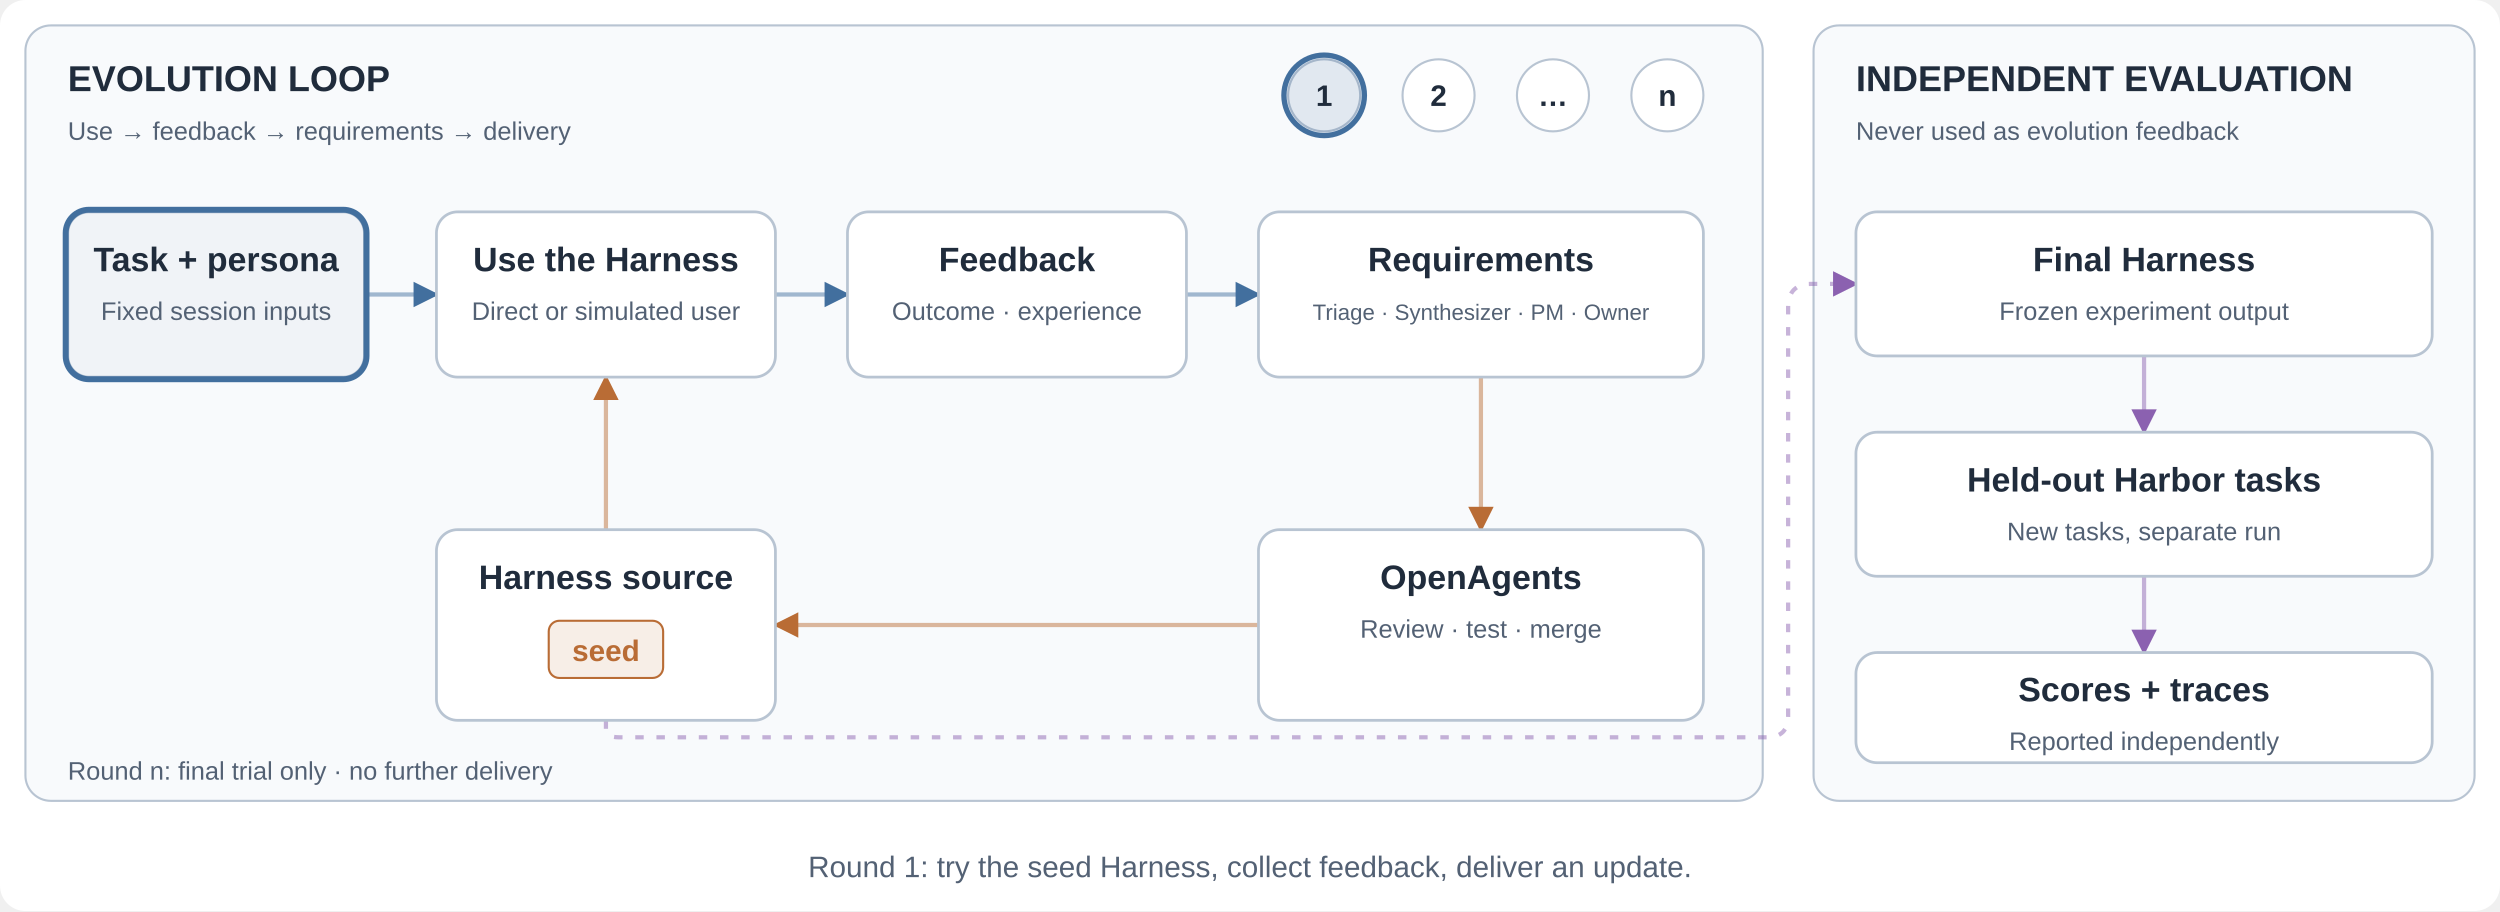
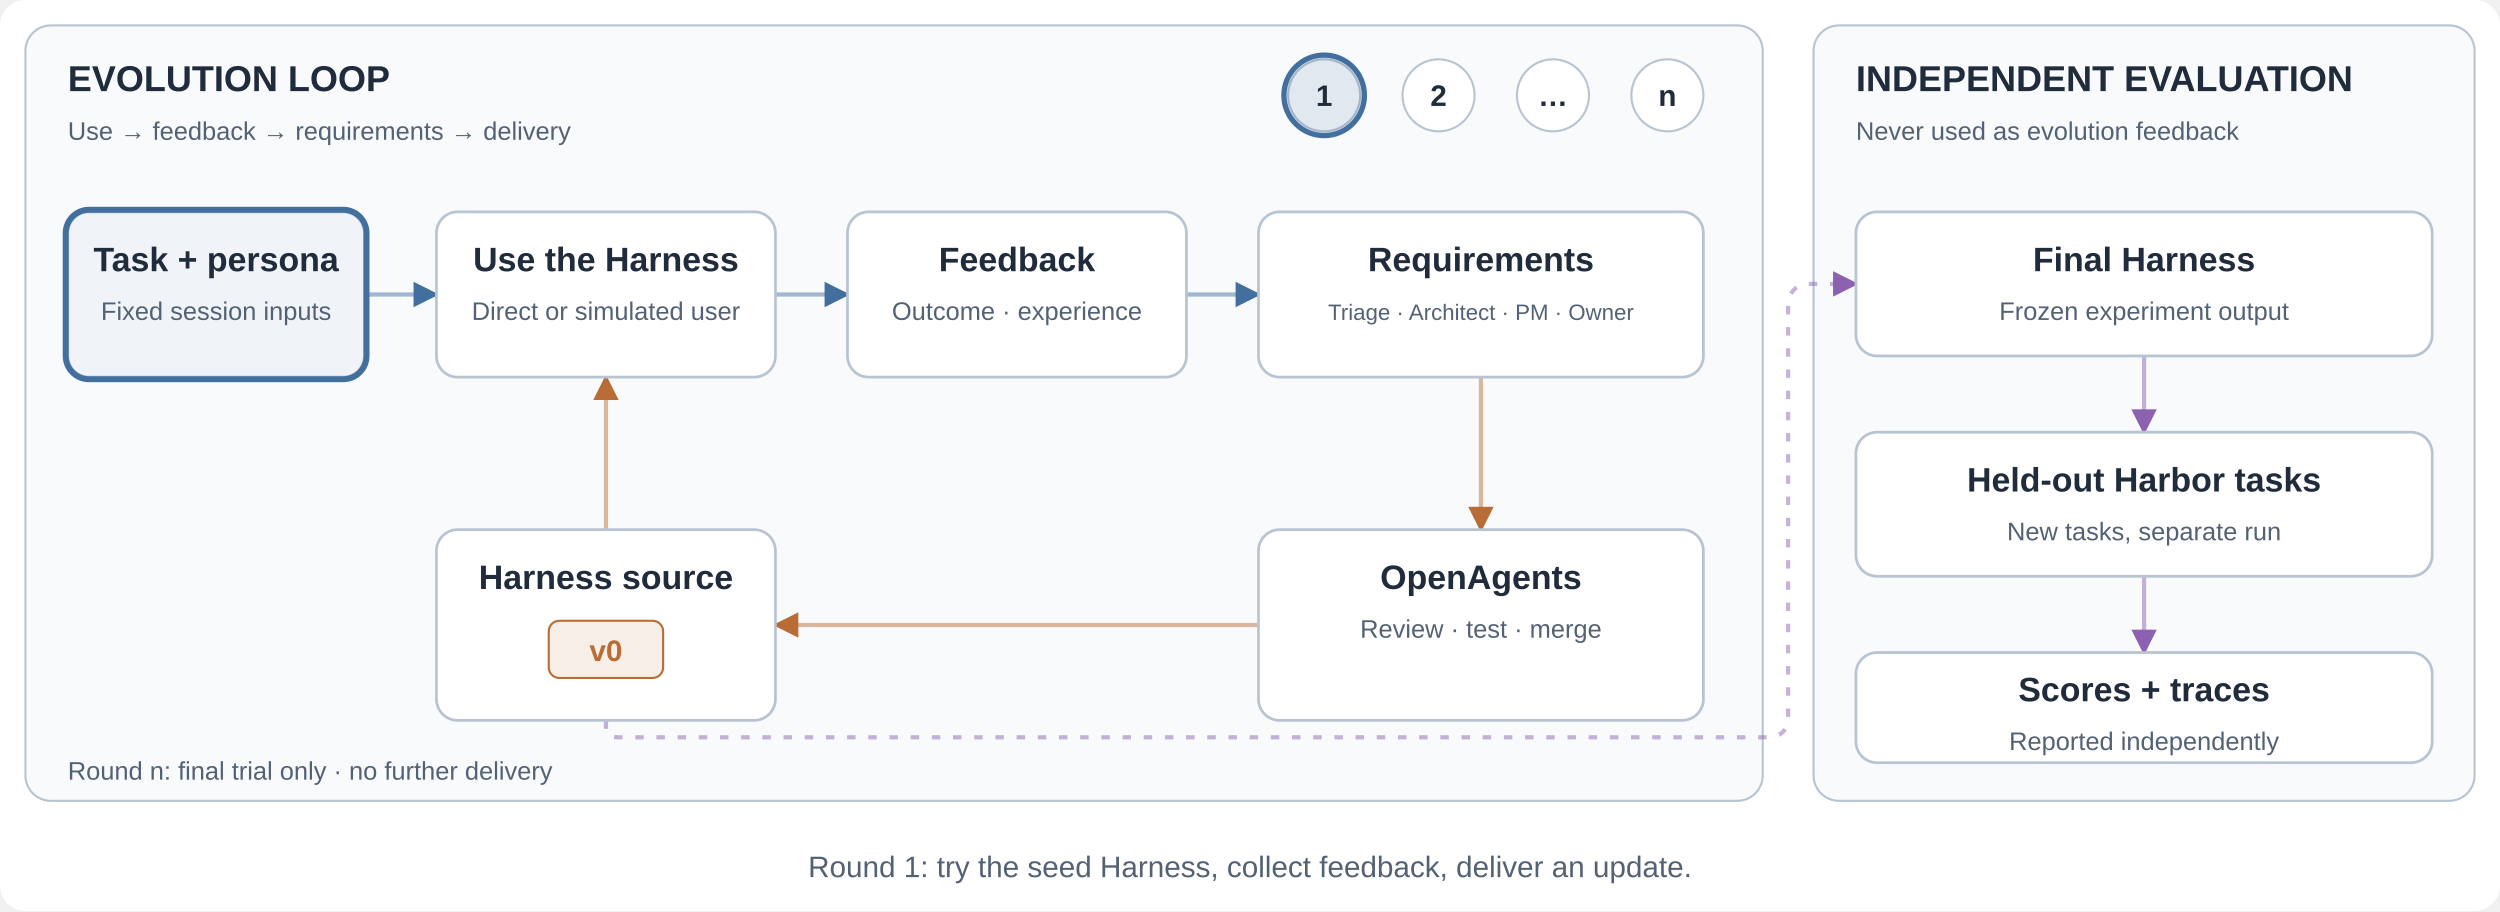
<svg xmlns="http://www.w3.org/2000/svg" width="100%" height="100%" viewBox="0 0 1180 430" preserveAspectRatio="xMidYMid meet" style="background:#ffffff" role="img" aria-labelledby="title desc">
  <style>text{font-family:Arial, Helvetica, sans-serif;fill:#202c3c}.section{font-size:17px;font-weight:700}.sub{font-size:12px;fill:#536174}.node-title{font-size:16px;font-weight:700}.caption{font-size:14px;fill:#536174}.round{font-size:14px;font-weight:700;text-anchor:middle}@media(prefers-reduced-motion:reduce){.motion,.active,.phase{display:none}.fallback{opacity:1}}</style>
  <defs>
    <marker id="arrow-blue" viewBox="0 0 10 10" refX="9" refY="5" markerWidth="6" markerHeight="6" orient="auto">
      <path d="M0 0 10 5 0 10Z" fill="#426f9e" />
    </marker>
    <marker id="arrow-amber" viewBox="0 0 10 10" refX="9" refY="5" markerWidth="6" markerHeight="6" orient="auto">
      <path d="M0 0 10 5 0 10Z" fill="#b96c35" />
    </marker>
    <marker id="arrow-violet" viewBox="0 0 10 10" refX="9" refY="5" markerWidth="6" markerHeight="6" orient="auto">
      <path d="M0 0 10 5 0 10Z" fill="#8b61b0" />
    </marker>
  </defs>
  <rect width="1180" height="430" rx="12" fill="#ffffff" />
  <rect x="12" y="12" width="820" height="366" rx="12" fill="#f8fafc" stroke="#b8c4d2" />
  <rect x="856" y="12" width="312" height="366" rx="12" fill="#f8fafc" stroke="#b8c4d2" />
  <text x="32" y="43" class="section">EVOLUTION LOOP</text>
  <text x="32" y="66" class="sub">Use → feedback → requirements → delivery</text>
  <text x="876" y="43" class="section">INDEPENDENT EVALUATION</text>
  <text x="876" y="66" class="sub">Never used as evolution feedback</text>
  <circle cx="625" cy="45" r="17" fill="#ffffff" stroke="#b8c4d2" />
  <g class="active" opacity="1">
    <circle cx="625" cy="45" r="19" fill="#426f9e" fill-opacity=".16" stroke="#426f9e" stroke-width="2.5" />
    <animate attributeName="opacity" dur="26s" repeatCount="indefinite" calcMode="discrete" keyTimes="0;0.288;1" values="1;0;0" />
  </g>
  <text x="625" y="50" class="round">1</text>
  <circle cx="679" cy="45" r="17" fill="#ffffff" stroke="#b8c4d2" />
  <g class="active" opacity="0">
    <circle cx="679" cy="45" r="19" fill="#426f9e" fill-opacity=".16" stroke="#426f9e" stroke-width="2.5" />
    <animate attributeName="opacity" dur="26s" repeatCount="indefinite" calcMode="discrete" keyTimes="0;0.288;0.577;1" values="0;1;0;0" />
  </g>
  <text x="679" y="50" class="round">2</text>
  <circle cx="733" cy="45" r="17" fill="#ffffff" stroke="#b8c4d2" />
  <g class="active" opacity="0">
    <circle cx="733" cy="45" r="19" fill="#426f9e" fill-opacity=".16" stroke="#426f9e" stroke-width="2.5" />
    <animate attributeName="opacity" dur="26s" repeatCount="indefinite" calcMode="discrete" keyTimes="0;0.577;0.615;1" values="0;1;0;0" />
  </g>
  <text x="733" y="50" class="round">…</text>
  <circle cx="787" cy="45" r="17" fill="#ffffff" stroke="#b8c4d2" />
  <g class="active" opacity="0">
    <circle cx="787" cy="45" r="19" fill="#426f9e" fill-opacity=".16" stroke="#426f9e" stroke-width="2.5" />
    <animate attributeName="opacity" dur="26s" repeatCount="indefinite" calcMode="discrete" keyTimes="0;0.615;0.8;1" values="0;1;0;0" />
  </g>
  <text x="787" y="50" class="round">n</text>
  <path d="M172 139 H206" fill="none" stroke="#426f9e" stroke-opacity=".48" stroke-width="2" marker-end="url(#arrow-blue)" />
  <path class="active" d="M172 139 H206" fill="none" stroke="#426f9e" stroke-width="2.5" opacity="0" marker-end="url(#arrow-blue)">
    <animate attributeName="opacity" dur="26s" repeatCount="indefinite" calcMode="discrete" keyTimes="0;0.023;0.038;1" values="0;1;0;0" />
  </path>
  <circle class="motion" r="4.5" fill="#426f9e" opacity="0">
    <animateMotion path="M172 139 H206" dur="26s" repeatCount="indefinite" calcMode="linear" keyTimes="0;0.023;0.038;1" keyPoints="0;0;1;1" />
    <animate attributeName="opacity" dur="26s" repeatCount="indefinite" calcMode="discrete" keyTimes="0;0.023;0.038;1" values="0;1;0;0" />
  </circle>
  <path d="M366 139 H400" fill="none" stroke="#426f9e" stroke-opacity=".48" stroke-width="2" marker-end="url(#arrow-blue)" />
  <path class="active" d="M366 139 H400" fill="none" stroke="#426f9e" stroke-width="2.5" opacity="0" marker-end="url(#arrow-blue)">
    <animate attributeName="opacity" dur="26s" repeatCount="indefinite" calcMode="discrete" keyTimes="0;0.073;0.09;0.327;0.346;0.662;0.677;1" values="0;1;0;1;0;1;0;0" />
  </path>
  <circle class="motion" r="4.5" fill="#426f9e" opacity="0">
    <animateMotion path="M366 139 H400" dur="26s" repeatCount="indefinite" calcMode="linear" keyTimes="0;0.073;0.09;1" keyPoints="0;0;1;1" />
    <animate attributeName="opacity" dur="26s" repeatCount="indefinite" calcMode="discrete" keyTimes="0;0.073;0.09;1" values="0;1;0;0" />
  </circle>
  <circle class="motion" r="4.5" fill="#426f9e" opacity="0">
    <animateMotion path="M366 139 H400" dur="26s" repeatCount="indefinite" calcMode="linear" keyTimes="0;0.327;0.346;1" keyPoints="0;0;1;1" />
    <animate attributeName="opacity" dur="26s" repeatCount="indefinite" calcMode="discrete" keyTimes="0;0.327;0.346;1" values="0;1;0;0" />
  </circle>
  <circle class="motion" r="4.5" fill="#426f9e" opacity="0">
    <animateMotion path="M366 139 H400" dur="26s" repeatCount="indefinite" calcMode="linear" keyTimes="0;0.662;0.677;1" keyPoints="0;0;1;1" />
    <animate attributeName="opacity" dur="26s" repeatCount="indefinite" calcMode="discrete" keyTimes="0;0.662;0.677;1" values="0;1;0;0" />
  </circle>
  <path d="M560 139 H594" fill="none" stroke="#426f9e" stroke-opacity=".48" stroke-width="2" marker-end="url(#arrow-blue)" />
  <path class="active" d="M560 139 H594" fill="none" stroke="#426f9e" stroke-width="2.5" opacity="0" marker-end="url(#arrow-blue)">
    <animate attributeName="opacity" dur="26s" repeatCount="indefinite" calcMode="discrete" keyTimes="0;0.123;0.14;0.385;0.404;1" values="0;1;0;1;0;0" />
  </path>
  <circle class="motion" r="4.5" fill="#426f9e" opacity="0">
    <animateMotion path="M560 139 H594" dur="26s" repeatCount="indefinite" calcMode="linear" keyTimes="0;0.123;0.14;1" keyPoints="0;0;1;1" />
    <animate attributeName="opacity" dur="26s" repeatCount="indefinite" calcMode="discrete" keyTimes="0;0.123;0.14;1" values="0;1;0;0" />
  </circle>
  <circle class="motion" r="4.5" fill="#426f9e" opacity="0">
    <animateMotion path="M560 139 H594" dur="26s" repeatCount="indefinite" calcMode="linear" keyTimes="0;0.385;0.404;1" keyPoints="0;0;1;1" />
    <animate attributeName="opacity" dur="26s" repeatCount="indefinite" calcMode="discrete" keyTimes="0;0.385;0.404;1" values="0;1;0;0" />
  </circle>
  <path d="M699 178 V250" fill="none" stroke="#b96c35" stroke-opacity=".48" stroke-width="2" marker-end="url(#arrow-amber)" />
  <path class="active" d="M699 178 V250" fill="none" stroke="#b96c35" stroke-width="2.5" opacity="0" marker-end="url(#arrow-amber)">
    <animate attributeName="opacity" dur="26s" repeatCount="indefinite" calcMode="discrete" keyTimes="0;0.173;0.192;0.442;0.462;1" values="0;1;0;1;0;0" />
  </path>
  <circle class="motion" r="4.5" fill="#b96c35" opacity="0">
    <animateMotion path="M699 178 V250" dur="26s" repeatCount="indefinite" calcMode="linear" keyTimes="0;0.173;0.192;1" keyPoints="0;0;1;1" />
    <animate attributeName="opacity" dur="26s" repeatCount="indefinite" calcMode="discrete" keyTimes="0;0.173;0.192;1" values="0;1;0;0" />
  </circle>
  <circle class="motion" r="4.5" fill="#b96c35" opacity="0">
    <animateMotion path="M699 178 V250" dur="26s" repeatCount="indefinite" calcMode="linear" keyTimes="0;0.442;0.462;1" keyPoints="0;0;1;1" />
    <animate attributeName="opacity" dur="26s" repeatCount="indefinite" calcMode="discrete" keyTimes="0;0.442;0.462;1" values="0;1;0;0" />
  </circle>
  <path d="M594 295 H366" fill="none" stroke="#b96c35" stroke-opacity=".48" stroke-width="2" marker-end="url(#arrow-amber)" />
  <path class="active" d="M594 295 H366" fill="none" stroke="#b96c35" stroke-width="2.5" opacity="0" marker-end="url(#arrow-amber)">
    <animate attributeName="opacity" dur="26s" repeatCount="indefinite" calcMode="discrete" keyTimes="0;0.227;0.254;0.5;0.527;1" values="0;1;0;1;0;0" />
  </path>
  <circle class="motion" r="4.5" fill="#b96c35" opacity="0">
    <animateMotion path="M594 295 H366" dur="26s" repeatCount="indefinite" calcMode="linear" keyTimes="0;0.227;0.254;1" keyPoints="0;0;1;1" />
    <animate attributeName="opacity" dur="26s" repeatCount="indefinite" calcMode="discrete" keyTimes="0;0.227;0.254;1" values="0;1;0;0" />
  </circle>
  <circle class="motion" r="4.5" fill="#b96c35" opacity="0">
    <animateMotion path="M594 295 H366" dur="26s" repeatCount="indefinite" calcMode="linear" keyTimes="0;0.5;0.527;1" keyPoints="0;0;1;1" />
    <animate attributeName="opacity" dur="26s" repeatCount="indefinite" calcMode="discrete" keyTimes="0;0.5;0.527;1" values="0;1;0;0" />
  </circle>
  <path d="M286 250 V178" fill="none" stroke="#b96c35" stroke-opacity=".48" stroke-width="2" marker-end="url(#arrow-amber)" />
  <path class="active" d="M286 250 V178" fill="none" stroke="#b96c35" stroke-width="2.5" opacity="0" marker-end="url(#arrow-amber)">
    <animate attributeName="opacity" dur="26s" repeatCount="indefinite" calcMode="discrete" keyTimes="0;0.273;0.288;0.558;0.577;1" values="0;1;0;1;0;0" />
  </path>
  <circle class="motion" r="4.5" fill="#b96c35" opacity="0">
    <animateMotion path="M286 250 V178" dur="26s" repeatCount="indefinite" calcMode="linear" keyTimes="0;0.273;0.288;1" keyPoints="0;0;1;1" />
    <animate attributeName="opacity" dur="26s" repeatCount="indefinite" calcMode="discrete" keyTimes="0;0.273;0.288;1" values="0;1;0;0" />
  </circle>
  <circle class="motion" r="4.5" fill="#b96c35" opacity="0">
    <animateMotion path="M286 250 V178" dur="26s" repeatCount="indefinite" calcMode="linear" keyTimes="0;0.558;0.577;1" keyPoints="0;0;1;1" />
    <animate attributeName="opacity" dur="26s" repeatCount="indefinite" calcMode="discrete" keyTimes="0;0.558;0.577;1" values="0;1;0;0" />
  </circle>
  <path d="M286 340 V344 Q286 348 292 348 H834 Q844 348 844 338 V145 Q844 134 855 134 H876" fill="none" stroke="#8b61b0" stroke-opacity=".48" stroke-width="2" marker-end="url(#arrow-violet)" stroke-dasharray="4 6" />
  <path class="active" d="M286 340 V344 Q286 348 292 348 H834 Q844 348 844 338 V145 Q844 134 855 134 H876" fill="none" stroke="#8b61b0" stroke-width="2.5" opacity="0" marker-end="url(#arrow-violet)">
    <animate attributeName="opacity" dur="26s" repeatCount="indefinite" calcMode="discrete" keyTimes="0;0.735;0.8;1" values="0;1;0;0" />
  </path>
  <circle class="motion" r="4.5" fill="#8b61b0" opacity="0">
    <animateMotion path="M286 340 V344 Q286 348 292 348 H834 Q844 348 844 338 V145 Q844 134 855 134 H876" dur="26s" repeatCount="indefinite" calcMode="linear" keyTimes="0;0.735;0.8;1" keyPoints="0;0;1;1" />
    <animate attributeName="opacity" dur="26s" repeatCount="indefinite" calcMode="discrete" keyTimes="0;0.735;0.8;1" values="0;1;0;0" />
  </circle>
  <path d="M1012 168 V204" fill="none" stroke="#8b61b0" stroke-opacity=".48" stroke-width="2" marker-end="url(#arrow-violet)" />
  <path class="active" d="M1012 168 V204" fill="none" stroke="#8b61b0" stroke-width="2.5" opacity="0" marker-end="url(#arrow-violet)">
    <animate attributeName="opacity" dur="26s" repeatCount="indefinite" calcMode="discrete" keyTimes="0;0.827;0.846;1" values="0;1;0;0" />
  </path>
  <circle class="motion" r="4.5" fill="#8b61b0" opacity="0">
    <animateMotion path="M1012 168 V204" dur="26s" repeatCount="indefinite" calcMode="linear" keyTimes="0;0.827;0.846;1" keyPoints="0;0;1;1" />
    <animate attributeName="opacity" dur="26s" repeatCount="indefinite" calcMode="discrete" keyTimes="0;0.827;0.846;1" values="0;1;0;0" />
  </circle>
  <path d="M1012 272 V308" fill="none" stroke="#8b61b0" stroke-opacity=".48" stroke-width="2" marker-end="url(#arrow-violet)" />
  <path class="active" d="M1012 272 V308" fill="none" stroke="#8b61b0" stroke-width="2.5" opacity="0" marker-end="url(#arrow-violet)">
    <animate attributeName="opacity" dur="26s" repeatCount="indefinite" calcMode="discrete" keyTimes="0;0.904;0.923;1" values="0;1;0;0" />
  </path>
  <circle class="motion" r="4.5" fill="#8b61b0" opacity="0">
    <animateMotion path="M1012 272 V308" dur="26s" repeatCount="indefinite" calcMode="linear" keyTimes="0;0.904;0.923;1" keyPoints="0;0;1;1" />
    <animate attributeName="opacity" dur="26s" repeatCount="indefinite" calcMode="discrete" keyTimes="0;0.904;0.923;1" values="0;1;0;0" />
  </circle>
  <rect x="32" y="100" width="140" height="78" rx="10" fill="#ffffff" stroke="#b8c4d2" stroke-width="1.3" />
  <g class="active" opacity="1">
    <rect x="31" y="99" width="142" height="80" rx="11" fill="#426f9e" fill-opacity=".08" stroke="#426f9e" stroke-width="2.8" />
    <animate attributeName="opacity" dur="26s" repeatCount="indefinite" calcMode="discrete" keyTimes="0;0.023;1" values="1;0;0" />
  </g>
  <text x="102.0" y="128" text-anchor="middle" class="node-title">Task + persona</text>
  <text x="102.0" y="151" text-anchor="middle" class="sub">Fixed session inputs</text>
  <rect x="206" y="100" width="160" height="78" rx="10" fill="#ffffff" stroke="#b8c4d2" stroke-width="1.3" />
  <g class="active" opacity="0">
    <rect x="205" y="99" width="162" height="80" rx="11" fill="#426f9e" fill-opacity=".08" stroke="#426f9e" stroke-width="2.8" />
    <animate attributeName="opacity" dur="26s" repeatCount="indefinite" calcMode="discrete" keyTimes="0;0.038;0.073;0.288;0.327;0.615;0.662;1" values="0;1;0;1;0;1;0;0" />
  </g>
  <text x="286.0" y="128" text-anchor="middle" class="node-title">Use the Harness</text>
  <text x="286.0" y="151" text-anchor="middle" class="sub">Direct or simulated user</text>
  <rect x="400" y="100" width="160" height="78" rx="10" fill="#ffffff" stroke="#b8c4d2" stroke-width="1.3" />
  <g class="active" opacity="0">
    <rect x="399" y="99" width="162" height="80" rx="11" fill="#426f9e" fill-opacity=".08" stroke="#426f9e" stroke-width="2.8" />
    <animate attributeName="opacity" dur="26s" repeatCount="indefinite" calcMode="discrete" keyTimes="0;0.09;0.123;0.346;0.385;0.677;0.715;1" values="0;1;0;1;0;1;0;0" />
  </g>
  <text x="480.0" y="128" text-anchor="middle" class="node-title">Feedback</text>
  <text x="480.0" y="151" text-anchor="middle" class="sub">Outcome · experience</text>
  <rect x="594" y="100" width="210" height="78" rx="10" fill="#ffffff" stroke="#b8c4d2" stroke-width="1.3" />
  <g class="active" opacity="0">
    <rect x="593" y="99" width="212" height="80" rx="11" fill="#8b61b0" fill-opacity=".08" stroke="#8b61b0" stroke-width="2.8" />
    <animate attributeName="opacity" dur="26s" repeatCount="indefinite" calcMode="discrete" keyTimes="0;0.14;0.173;0.404;0.442;1" values="0;1;0;1;0;0" />
  </g>
  <text x="699.0" y="128" text-anchor="middle" class="node-title">Requirements</text>
-   <text x="699.0" y="151" text-anchor="middle" class="sub" style="font-size:10.5px">Triage · Synthesizer · PM · Owner</text>
+   <text x="699.0" y="151" text-anchor="middle" class="sub" style="font-size:10.5px">Triage · Architect · PM · Owner</text>
  <rect x="594" y="250" width="210" height="90" rx="10" fill="#ffffff" stroke="#b8c4d2" stroke-width="1.3" />
  <g class="active" opacity="0">
    <rect x="593" y="249" width="212" height="92" rx="11" fill="#b96c35" fill-opacity=".08" stroke="#b96c35" stroke-width="2.8" />
    <animate attributeName="opacity" dur="26s" repeatCount="indefinite" calcMode="discrete" keyTimes="0;0.192;0.227;0.462;0.5;1" values="0;1;0;1;0;0" />
  </g>
  <text x="699.0" y="278" text-anchor="middle" class="node-title">OpenAgents</text>
  <text x="699.0" y="301" text-anchor="middle" class="sub">Review · test · merge</text>
  <rect x="206" y="250" width="160" height="90" rx="10" fill="#ffffff" stroke="#b8c4d2" stroke-width="1.3" />
  <g class="active" opacity="0">
    <rect x="205" y="249" width="162" height="92" rx="11" fill="#b96c35" fill-opacity=".08" stroke="#b96c35" stroke-width="2.8" />
    <animate attributeName="opacity" dur="26s" repeatCount="indefinite" calcMode="discrete" keyTimes="0;0.254;0.273;0.527;0.558;0.715;0.735;1" values="0;1;0;1;0;1;0;0" />
  </g>
  <text x="286.0" y="278" text-anchor="middle" class="node-title">Harness source</text>
-   <text class="fallback sub" x="286" y="312" text-anchor="middle" opacity="0">seed → final</text>
+   <text class="fallback sub" x="286" y="312" text-anchor="middle" opacity="0">v0 → v(n-1)</text>
  <g class="phase" opacity="1">
    <rect x="259" y="293" width="54" height="27" rx="5" fill="#b96c35" fill-opacity=".12" stroke="#b96c35" />
-     <text x="286" y="312" text-anchor="middle" style="font-size:14px;font-weight:700;fill:#b96c35">seed</text>
+     <text x="286" y="312" text-anchor="middle" style="font-size:14px;font-weight:700;fill:#b96c35">v0</text>
    <animate attributeName="opacity" dur="26s" repeatCount="indefinite" calcMode="discrete" keyTimes="0;0.254;1" values="1;0;0" />
  </g>
  <g class="phase" opacity="0">
    <rect x="259" y="293" width="54" height="27" rx="5" fill="#b96c35" fill-opacity=".12" stroke="#b96c35" />
    <text x="286" y="312" text-anchor="middle" style="font-size:14px;font-weight:700;fill:#b96c35">v1</text>
    <animate attributeName="opacity" dur="26s" repeatCount="indefinite" calcMode="discrete" keyTimes="0;0.254;0.527;1" values="0;1;0;0" />
  </g>
  <g class="phase" opacity="0">
    <rect x="259" y="293" width="54" height="27" rx="5" fill="#b96c35" fill-opacity=".12" stroke="#b96c35" />
    <text x="286" y="312" text-anchor="middle" style="font-size:14px;font-weight:700;fill:#b96c35">v2</text>
-     <animate attributeName="opacity" dur="26s" repeatCount="indefinite" calcMode="discrete" keyTimes="0;0.527;0.715;1" values="0;1;0;0" />
-   </g>
-   <g class="phase" opacity="0">
-     <rect x="259" y="293" width="54" height="27" rx="5" fill="#b96c35" fill-opacity=".12" stroke="#b96c35" />
-     <text x="286" y="312" text-anchor="middle" style="font-size:14px;font-weight:700;fill:#b96c35">final</text>
-     <animate attributeName="opacity" dur="26s" repeatCount="indefinite" calcMode="discrete" keyTimes="0;0.715;1" values="0;1;0" />
+     <animate attributeName="opacity" dur="26s" repeatCount="indefinite" calcMode="discrete" keyTimes="0;0.527;0.615;1" values="0;1;0;0" />
+   </g>
+   <g class="phase" opacity="0">
+     <rect x="245" y="293" width="82" height="27" rx="5" fill="#b96c35" fill-opacity=".12" stroke="#b96c35" />
+     <text x="286" y="312" text-anchor="middle" style="font-size:14px;font-weight:700;fill:#b96c35">v(n-1)</text>
+     <animate attributeName="opacity" dur="26s" repeatCount="indefinite" calcMode="discrete" keyTimes="0;0.615;0.735;0.846;1" values="0;1;0;1;0" />
+   </g>
+   <g class="phase" opacity="0">
+     <rect x="214" y="293" width="144" height="27" rx="5" stroke-width="2" fill="#8057a4" fill-opacity=".18" stroke="#8057a4" />
+     <text x="286" y="312" text-anchor="middle" style="font-size:14px;font-weight:700;fill:#8057a4">v(n-1) = v_final</text>
+     <animate attributeName="opacity" dur="26s" repeatCount="indefinite" calcMode="discrete" keyTimes="0;0.735;0.846;1" values="0;1;0;0" />
  </g>
  <rect x="876" y="100" width="272" height="68" rx="10" fill="#ffffff" stroke="#b8c4d2" stroke-width="1.3" />
  <g class="active" opacity="0">
    <rect x="875" y="99" width="274" height="70" rx="11" fill="#8b61b0" fill-opacity=".08" stroke="#8b61b0" stroke-width="2.8" />
    <animate attributeName="opacity" dur="26s" repeatCount="indefinite" calcMode="discrete" keyTimes="0;0.8;0.827;1" values="0;1;0;0" />
  </g>
  <text x="1012.0" y="128" text-anchor="middle" class="node-title">Final Harness</text>
  <text x="1012.0" y="151" text-anchor="middle" class="sub">Frozen experiment output</text>
  <rect x="876" y="204" width="272" height="68" rx="10" fill="#ffffff" stroke="#b8c4d2" stroke-width="1.3" />
  <g class="active" opacity="0">
    <rect x="875" y="203" width="274" height="70" rx="11" fill="#8b61b0" fill-opacity=".08" stroke="#8b61b0" stroke-width="2.8" />
    <animate attributeName="opacity" dur="26s" repeatCount="indefinite" calcMode="discrete" keyTimes="0;0.846;0.904;1" values="0;1;0;0" />
  </g>
  <text x="1012.0" y="232" text-anchor="middle" class="node-title">Held-out Harbor tasks</text>
  <text x="1012.0" y="255" text-anchor="middle" class="sub">New tasks, separate run</text>
  <rect x="876" y="308" width="272" height="52" rx="10" fill="#ffffff" stroke="#b8c4d2" stroke-width="1.3" />
  <g class="active" opacity="0">
    <rect x="875" y="307" width="274" height="54" rx="11" fill="#8b61b0" fill-opacity=".08" stroke="#8b61b0" stroke-width="2.8" />
    <animate attributeName="opacity" dur="26s" repeatCount="indefinite" calcMode="discrete" keyTimes="0;0.923;0.998;1" values="0;1;0;0" />
  </g>
  <text x="1012.0" y="331" text-anchor="middle" class="node-title">Scores + traces</text>
  <text x="1012.0" y="354" text-anchor="middle" class="sub">Reported independently</text>
  <text x="32" y="368" class="sub">Round n: final trial only · no further delivery</text>
  <text class="phase caption" x="590" y="414" text-anchor="middle" opacity="1">Round 1: try the seed Harness, collect feedback, deliver an update.<animate attributeName="opacity" dur="26s" repeatCount="indefinite" calcMode="discrete" keyTimes="0;0.288;1" values="1;0;0" />
  </text>
  <text class="phase caption" x="590" y="414" text-anchor="middle" opacity="0">Round 2: try the new version; feedback drives the next update.<animate attributeName="opacity" dur="26s" repeatCount="indefinite" calcMode="discrete" keyTimes="0;0.288;0.577;1" values="0;1;0;0" />
  </text>
  <text class="phase caption" x="590" y="414" text-anchor="middle" opacity="0">Continue through the intervening rounds…<animate attributeName="opacity" dur="26s" repeatCount="indefinite" calcMode="discrete" keyTimes="0;0.577;0.615;1" values="0;1;0;0" />
  </text>
  <text class="phase caption" x="590" y="414" text-anchor="middle" opacity="0">Round n: a final trial, without another delivery batch.<animate attributeName="opacity" dur="26s" repeatCount="indefinite" calcMode="discrete" keyTimes="0;0.615;0.735;1" values="0;1;0;0" />
  </text>
  <text class="phase caption" x="590" y="414" text-anchor="middle" opacity="0">Freeze the final Harness and start a separate held-out evaluation.<animate attributeName="opacity" dur="26s" repeatCount="indefinite" calcMode="discrete" keyTimes="0;0.735;0.827;1" values="0;1;0;0" />
  </text>
  <text class="phase caption" x="590" y="414" text-anchor="middle" opacity="0">Run held-out Harbor tasks; their results do not feed the evolution loop.<animate attributeName="opacity" dur="26s" repeatCount="indefinite" calcMode="discrete" keyTimes="0;0.827;0.923;1" values="0;1;0;0" />
  </text>
  <text class="phase caption" x="590" y="414" text-anchor="middle" opacity="0">Record scores and traces independently. The animation then restarts.<animate attributeName="opacity" dur="26s" repeatCount="indefinite" calcMode="discrete" keyTimes="0;0.923;1" values="0;1;0" />
  </text>
  <text class="fallback caption" x="590" y="414" text-anchor="middle" opacity="0">Evolve through use. Evaluate independently.</text>
</svg>
